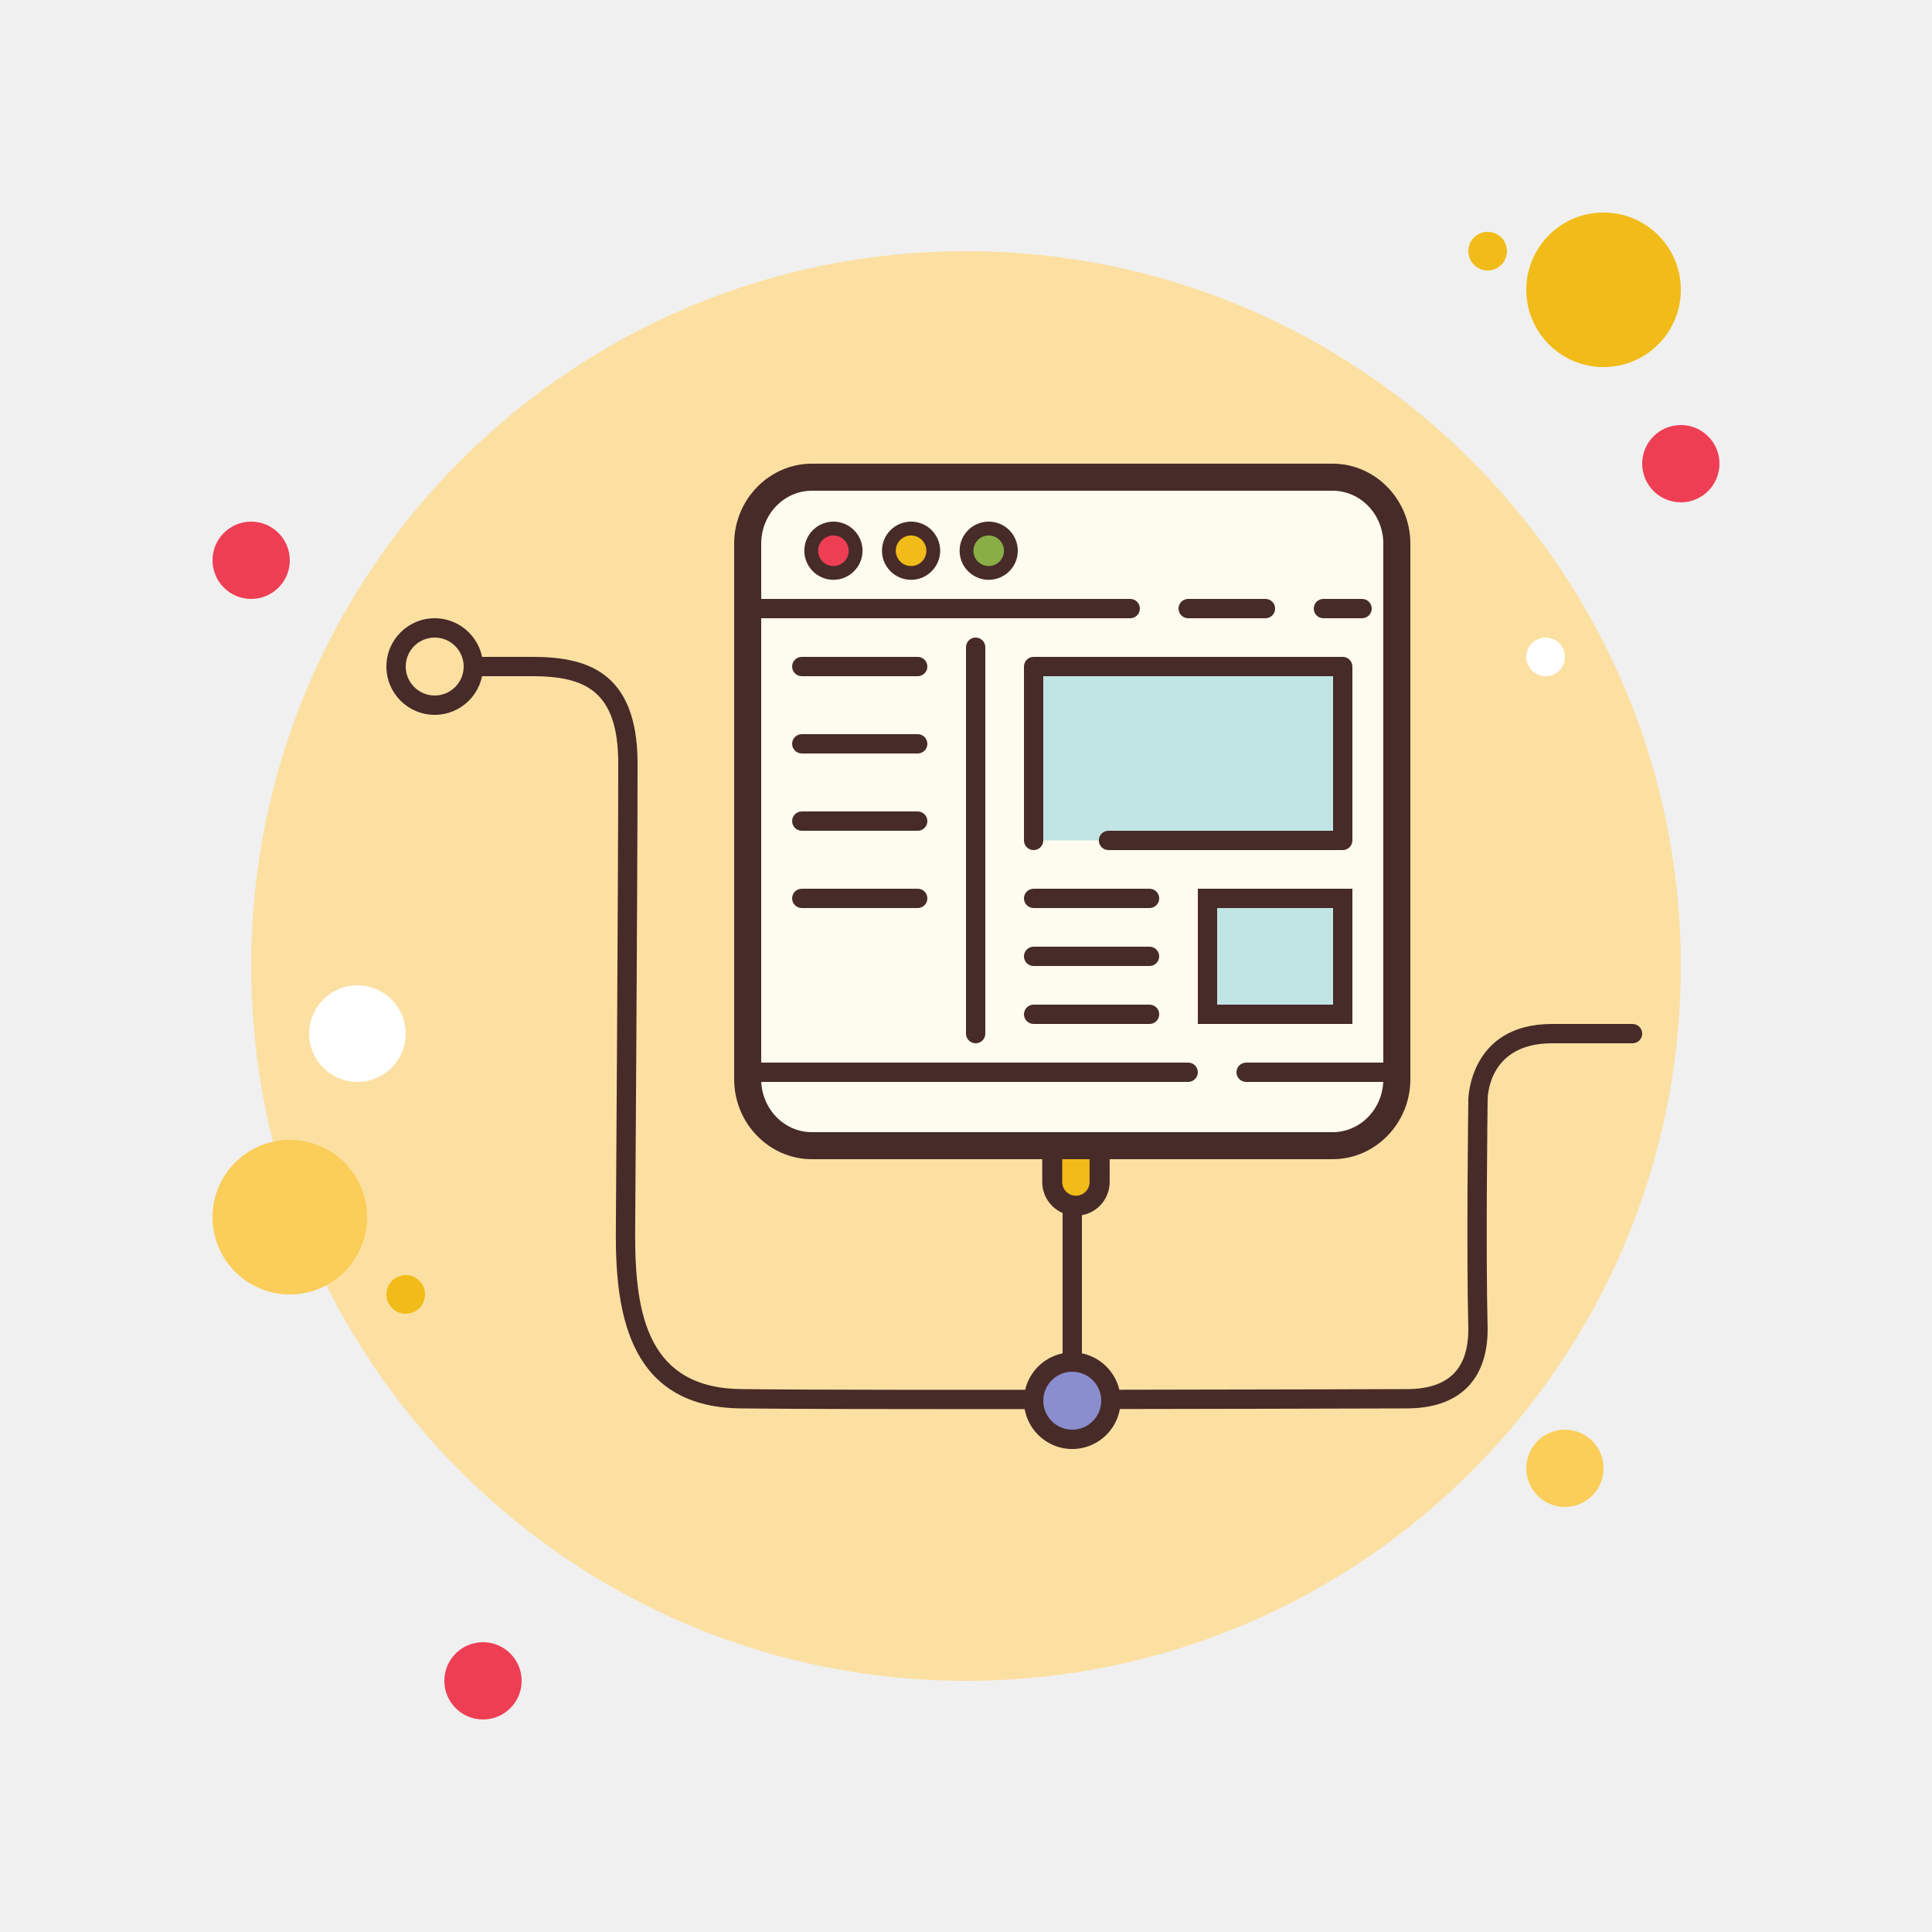
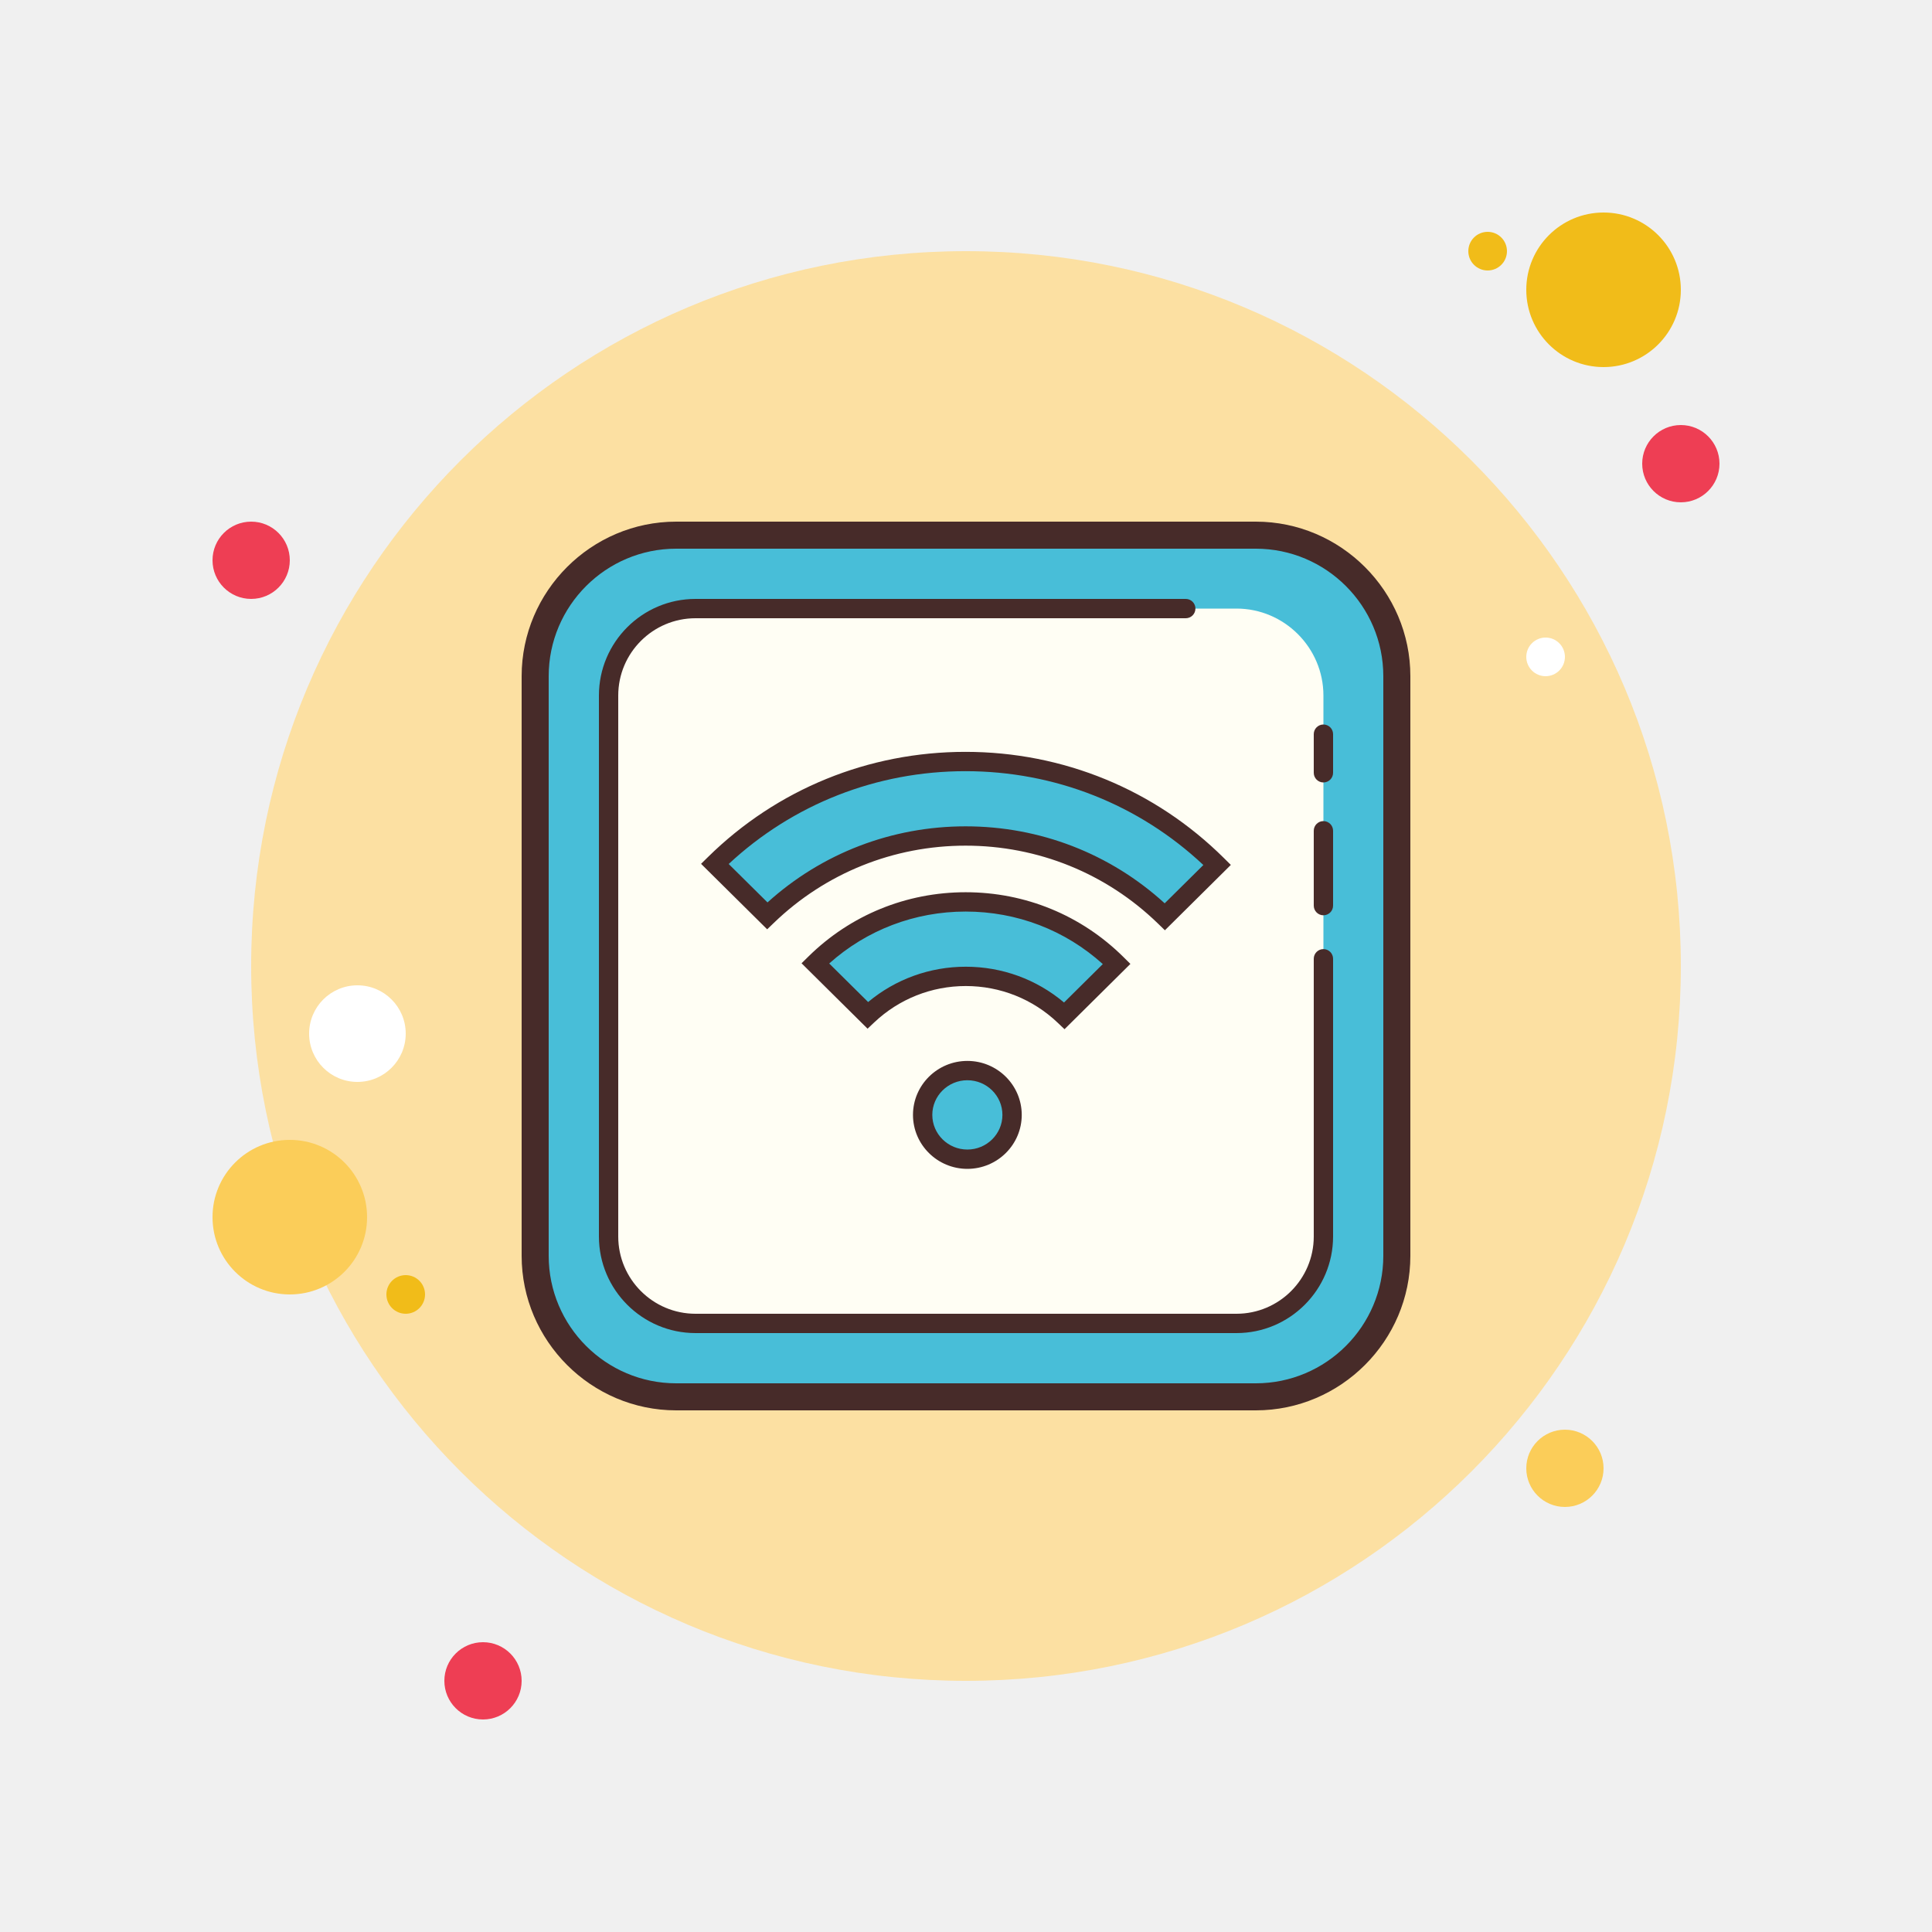
- <svg xmlns="http://www.w3.org/2000/svg" viewBox="0 0 100 100" width="1000" height="1000">
+ <svg xmlns="http://www.w3.org/2000/svg" viewBox="0 0 100 100" width="500" height="500">
  <path fill="#ee3e54" d="M13 27A2 2 0 1 0 13 31A2 2 0 1 0 13 27Z" />
  <path fill="#f1bc19" d="M77 12A1 1 0 1 0 77 14A1 1 0 1 0 77 12Z" />
  <path fill="#fce0a2" d="M50 13A37 37 0 1 0 50 87A37 37 0 1 0 50 13Z" />
  <path fill="#f1bc19" d="M83 11A4 4 0 1 0 83 19A4 4 0 1 0 83 11Z" />
  <path fill="#ee3e54" d="M87 22A2 2 0 1 0 87 26A2 2 0 1 0 87 22Z" />
  <path fill="#fbcd59" d="M81 74A2 2 0 1 0 81 78 2 2 0 1 0 81 74zM15 59A4 4 0 1 0 15 67 4 4 0 1 0 15 59z" />
  <path fill="#ee3e54" d="M25 85A2 2 0 1 0 25 89A2 2 0 1 0 25 85Z" />
  <path fill="#fff" d="M18.5 51A2.5 2.5 0 1 0 18.5 56A2.5 2.5 0 1 0 18.5 51Z" />
  <path fill="#f1bc19" d="M21 66A1 1 0 1 0 21 68A1 1 0 1 0 21 66Z" />
  <path fill="#fff" d="M80 33A1 1 0 1 0 80 35A1 1 0 1 0 80 33Z" />
-   <path fill="#472b29" d="M55.5,74c-0.276,0-0.5-0.223-0.5-0.497v-23.61c0-0.275,0.224-0.497,0.5-0.497s0.5,0.223,0.5,0.497 v23.61C56,73.778,55.776,74,55.5,74z" />
-   <path fill="#f1bc19" d="M54.464,59.322v1.862c0,0.674,0.552,1.226,1.226,1.226s1.226-0.552,1.226-1.226v-1.862H54.464z" />
-   <path fill="#472b29" d="M55.69,62.927c-0.962,0-1.744-0.782-1.744-1.744v-1.862c0-0.286,0.232-0.519,0.519-0.519h2.452 c0.286,0,0.519,0.232,0.519,0.519v1.862C57.434,62.146,56.652,62.927,55.69,62.927z M54.982,59.841v1.343 c0,0.39,0.317,0.707,0.707,0.707s0.707-0.317,0.707-0.707v-1.343H54.982z" />
-   <path fill="#fdfcee" d="M42.023,59.3c-1.833,0-3.323-1.542-3.323-3.438V28.138c0-1.896,1.49-3.438,3.323-3.438h26.954 c1.833,0,3.323,1.542,3.323,3.438v27.726c0,1.895-1.49,3.437-3.323,3.437H42.023z" />
-   <path fill="#472b29" d="M68.977,25.4c1.446,0,2.623,1.228,2.623,2.738v27.726c0,1.509-1.177,2.737-2.623,2.737H42.023 c-1.446,0-2.623-1.228-2.623-2.738V28.138c0-1.51,1.177-2.738,2.623-2.738H68.977 M68.977,24H42.023C39.81,24,38,25.862,38,28.138 v27.724C38,58.138,39.81,60,42.023,60h26.955C71.19,60,73,58.138,73,55.863V28.138C73,25.862,71.19,24,68.977,24L68.977,24z" />
-   <path fill="#ee3e54" d="M43.138 27.359A1.148 1.148 0 1 0 43.138 29.655A1.148 1.148 0 1 0 43.138 27.359Z" />
-   <path fill="#472b29" d="M43.138,30.011c-0.83,0-1.506-0.674-1.506-1.506c0-0.831,0.675-1.506,1.506-1.506 s1.506,0.674,1.506,1.506C44.644,29.337,43.967,30.011,43.138,30.011z M43.138,27.716c-0.436,0-0.791,0.355-0.791,0.791 c0,0.436,0.355,0.791,0.791,0.791s0.791-0.355,0.791-0.791C43.929,28.071,43.574,27.716,43.138,27.716z" />
-   <path fill="#f1bc19" d="M47.156 27.359A1.148 1.148 0 1 0 47.156 29.655A1.148 1.148 0 1 0 47.156 27.359Z" />
-   <path fill="#472b29" d="M47.157,30.011c-0.83,0-1.506-0.674-1.506-1.506c0-0.831,0.675-1.506,1.506-1.506 s1.506,0.674,1.506,1.506C48.663,29.337,47.986,30.011,47.157,30.011z M47.157,27.716c-0.436,0-0.792,0.355-0.792,0.791 c0,0.436,0.355,0.791,0.792,0.791s0.791-0.355,0.791-0.791C47.948,28.071,47.593,27.716,47.157,27.716z" />
-   <path fill="#88ae45" d="M51.175 27.359A1.148 1.148 0 1 0 51.175 29.655A1.148 1.148 0 1 0 51.175 27.359Z" />
-   <path fill="#472b29" d="M51.175,30.011c-0.83,0-1.506-0.674-1.506-1.506c0-0.831,0.675-1.506,1.506-1.506 s1.506,0.674,1.506,1.506C52.681,29.337,52.005,30.011,51.175,30.011z M51.175,27.716c-0.436,0-0.791,0.355-0.791,0.791 c0,0.436,0.355,0.791,0.791,0.791s0.791-0.355,0.791-0.791C51.966,28.071,51.611,27.716,51.175,27.716z" />
-   <path fill="#c0e5e4" d="M62.5 46.5H69.5V52.5H62.5z" />
-   <path fill="#472b29" d="M69,47v5h-6v-5H69 M70,46h-8v7h8V46L70,46z" />
-   <path fill="#c0e5e4" d="M53.5 34.5H69.5V43.5H53.5z" />
-   <path fill="#472b29" d="M69.5,44H57.375c-0.276,0-0.5-0.224-0.5-0.5s0.224-0.5,0.5-0.5H69v-8H54v8.5 c0,0.276-0.224,0.5-0.5,0.5S53,43.776,53,43.5v-9c0-0.276,0.224-0.5,0.5-0.5h16c0.276,0,0.5,0.224,0.5,0.5v9 C70,43.776,69.776,44,69.5,44z" />
  <g>
-     <path fill="#472b29" d="M58.5,32h-20c-0.276,0-0.5-0.224-0.5-0.5s0.224-0.5,0.5-0.5h20c0.276,0,0.5,0.224,0.5,0.5 S58.776,32,58.5,32z" />
+     <path fill="#48bed8" d="M35,72.3c-4.025,0-7.3-3.274-7.3-7.3V35c0-4.025,3.274-7.3,7.3-7.3h30c4.025,0,7.3,3.274,7.3,7.3 v30c0,4.025-3.274,7.3-7.3,7.3H35z" />
+     <path fill="#472b29" d="M65,28.4c3.639,0,6.6,2.961,6.6,6.6v30c0,3.639-2.961,6.6-6.6,6.6H35c-3.639,0-6.6-2.961-6.6-6.6 V35c0-3.639,2.961-6.6,6.6-6.6H65 M65,27H35c-4.4,0-8,3.6-8,8v30c0,4.4,3.6,8,8,8h30c4.4,0,8-3.6,8-8V35C73,30.6,69.4,27,65,27 L65,27z" />
  </g>
  <g>
-     <path fill="#472b29" d="M61.5,56h-23c-0.276,0-0.5-0.224-0.5-0.5s0.224-0.5,0.5-0.5h23c0.276,0,0.5,0.224,0.5,0.5 S61.776,56,61.5,56z" />
+     <path fill="#fffef4" d="M68.5,47.875v1.75V64c0,2.475-2.025,4.5-4.5,4.5H36c-2.475,0-4.5-2.025-4.5-4.5V36 c0-2.475,2.025-4.5,4.5-4.5h25.375H64c2.475,0,4.5,2.025,4.5,4.5v3.375v2v1V43.5v2.875V47.875" />
  </g>
  <g>
-     <path fill="#472b29" d="M50.5,54c-0.276,0-0.5-0.224-0.5-0.5v-20c0-0.276,0.224-0.5,0.5-0.5s0.5,0.224,0.5,0.5v20 C51,53.776,50.776,54,50.5,54z" />
+     <path fill="#472b29" d="M68.5,47.375c-0.276,0-0.5-0.224-0.5-0.5V43c0-0.276,0.224-0.5,0.5-0.5S69,42.724,69,43v3.875 C69,47.151,68.776,47.375,68.5,47.375z" />
  </g>
  <g>
-     <path fill="#472b29" d="M72.5,56h-8c-0.276,0-0.5-0.224-0.5-0.5s0.224-0.5,0.5-0.5h8c0.276,0,0.5,0.224,0.5,0.5 S72.776,56,72.5,56z" />
+     <path fill="#472b29" d="M68.5,40.5c-0.276,0-0.5-0.224-0.5-0.5v-2c0-0.276,0.224-0.5,0.5-0.5S69,37.724,69,38v2 C69,40.276,68.776,40.5,68.5,40.5z" />
  </g>
  <g>
-     <path fill="#472b29" d="M47.5,35h-6c-0.276,0-0.5-0.224-0.5-0.5s0.224-0.5,0.5-0.5h6c0.276,0,0.5,0.224,0.5,0.5 S47.776,35,47.5,35z" />
+     <path fill="#472b29" d="M64,69H36c-2.757,0-5-2.243-5-5V36c0-2.757,2.243-5,5-5h25.375c0.276,0,0.5,0.224,0.5,0.5 s-0.224,0.5-0.5,0.5H36c-2.206,0-4,1.794-4,4v28c0,2.206,1.794,4,4,4h28c2.206,0,4-1.794,4-4V49.625c0-0.276,0.224-0.5,0.5-0.5 s0.5,0.224,0.5,0.5V64C69,66.757,66.757,69,64,69z" />
  </g>
  <g>
-     <path fill="#472b29" d="M47.5,39h-6c-0.276,0-0.5-0.224-0.5-0.5s0.224-0.5,0.5-0.5h6c0.276,0,0.5,0.224,0.5,0.5 S47.776,39,47.5,39z" />
-   </g>
-   <g>
-     <path fill="#472b29" d="M47.5,43h-6c-0.276,0-0.5-0.224-0.5-0.5s0.224-0.5,0.5-0.5h6c0.276,0,0.5,0.224,0.5,0.5 S47.776,43,47.5,43z" />
-   </g>
-   <g>
-     <path fill="#472b29" d="M47.5,47h-6c-0.276,0-0.5-0.224-0.5-0.5s0.224-0.5,0.5-0.5h6c0.276,0,0.5,0.224,0.5,0.5 S47.776,47,47.5,47z" />
-   </g>
-   <g>
-     <path fill="#472b29" d="M59.5,47h-6c-0.276,0-0.5-0.224-0.5-0.5s0.224-0.5,0.5-0.5h6c0.276,0,0.5,0.224,0.5,0.5 S59.776,47,59.5,47z" />
-   </g>
-   <g>
-     <path fill="#472b29" d="M59.5,50h-6c-0.276,0-0.5-0.224-0.5-0.5s0.224-0.5,0.5-0.5h6c0.276,0,0.5,0.224,0.5,0.5 S59.776,50,59.5,50z" />
-   </g>
-   <g>
-     <path fill="#472b29" d="M59.5,53h-6c-0.276,0-0.5-0.224-0.5-0.5s0.224-0.5,0.5-0.5h6c0.276,0,0.5,0.224,0.5,0.5 S59.776,53,59.5,53z" />
-   </g>
-   <g>
-     <path fill="#472b29" d="M65.5,32h-4c-0.276,0-0.5-0.224-0.5-0.5s0.224-0.5,0.5-0.5h4c0.276,0,0.5,0.224,0.5,0.5 S65.776,32,65.5,32z" />
-   </g>
-   <g>
-     <path fill="#472b29" d="M70.5,32h-2c-0.276,0-0.5-0.224-0.5-0.5s0.224-0.5,0.5-0.5h2c0.276,0,0.5,0.224,0.5,0.5 S70.776,32,70.5,32z" />
-   </g>
-   <g>
-     <path fill="#472b29" d="M50.393,72.937c-5.091,0-9.666-0.009-11.937-0.037c-5.832,0-6.581-4.789-6.581-8.962 C31.876,63.748,32,45.251,32,39.517c0-3.762-1.709-4.518-4.468-4.518H24.5c-0.276,0-0.5-0.224-0.5-0.5s0.224-0.5,0.5-0.5h3.032 c2.704,0,5.468,0.655,5.468,5.518c0,5.738-0.124,24.238-0.125,24.424c0,4.133,0.677,7.959,5.587,7.959 c6.774,0.085,34.066,0.001,34.341,0c2.151,0,3.197-1.013,3.197-3.097c-0.105-4.088-0.001-11.808,0-11.885 C76,56.886,76.05,53,80.335,53H84.5c0.276,0,0.5,0.224,0.5,0.5S84.776,54,84.5,54h-4.165c-3.218,0-3.333,2.627-3.335,2.927 c-0.001,0.082-0.105,7.782,0,11.863c0,2.654-1.49,4.109-4.195,4.109C72.623,72.9,60.493,72.937,50.393,72.937z" />
-   </g>
-   <g>
-     <path fill="#472b29" d="M22.5,33c0.827,0,1.5,0.673,1.5,1.5S23.327,36,22.5,36S21,35.327,21,34.5S21.673,33,22.5,33 M22.5,32c-1.381,0-2.5,1.119-2.5,2.5s1.119,2.5,2.5,2.5s2.5-1.119,2.5-2.5S23.881,32,22.5,32L22.5,32z" />
-   </g>
-   <g>
-     <path fill="#8a8dce" d="M55.5 70.5A2 2 0 1 0 55.5 74.5A2 2 0 1 0 55.5 70.5Z" />
-     <path fill="#472b29" d="M55.5,71c0.827,0,1.5,0.673,1.5,1.5S56.327,74,55.5,74S54,73.327,54,72.5S54.673,71,55.5,71 M55.5,70c-1.381,0-2.5,1.119-2.5,2.5s1.119,2.5,2.5,2.5s2.5-1.119,2.5-2.5S56.881,70,55.5,70L55.5,70z" />
+     <path fill="#48bed8" d="M39.714,47.403L37,44.714c3.328-3.274,7.912-5.298,12.973-5.298c5.089,0,9.695,2.046,13.027,5.352 l-2.708,2.683c-2.657-2.584-6.296-4.18-10.314-4.18C45.986,43.271,42.368,44.847,39.714,47.403z M49.989,50.537 c1.981,0,3.779,0.777,5.103,2.038l2.708-2.683c-1.999-1.984-4.763-3.212-7.816-3.212c-3.037,0-5.787,1.214-7.784,3.179l2.714,2.689 C46.236,51.304,48.021,50.537,49.989,50.537z M50.071,55.413c-1.278,0-2.315,1.027-2.315,2.293c0,1.267,1.036,2.293,2.315,2.293 s2.315-1.027,2.315-2.293C52.385,56.44,51.349,55.413,50.071,55.413z" />
+     <path fill="#472b29" d="M50.071,60.5c-1.553,0-2.815-1.253-2.815-2.793c0-1.541,1.263-2.794,2.815-2.794 c1.552,0,2.814,1.253,2.814,2.794C52.886,59.247,51.623,60.5,50.071,60.5z M50.071,55.913c-1.001,0-1.815,0.805-1.815,1.794 c0,0.988,0.814,1.793,1.815,1.793s1.814-0.805,1.814-1.793C51.886,56.718,51.072,55.913,50.071,55.913z M55.099,53.272 l-0.352-0.335c-1.286-1.226-2.976-1.9-4.758-1.9c-1.769,0-3.449,0.666-4.732,1.876l-0.352,0.332l-3.417-3.386l0.361-0.355 c2.178-2.143,5.066-3.322,8.134-3.322c3.086,0,5.987,1.191,8.169,3.356l0.357,0.354L55.099,53.272z M49.989,50.037 c1.877,0,3.664,0.654,5.085,1.852l2.007-1.988c-1.945-1.757-4.446-2.719-7.098-2.719c-2.634,0-5.122,0.951-7.063,2.688l2.014,1.995 C46.35,50.683,48.127,50.037,49.989,50.037z M60.295,48.151l-0.352-0.342c-2.678-2.604-6.217-4.038-9.965-4.038 c-3.722,0-7.244,1.417-9.917,3.991l-0.352,0.339l-3.422-3.389l0.361-0.355c3.567-3.509,8.299-5.441,13.323-5.441 c5.055,0,9.806,1.952,13.38,5.498l0.357,0.354L60.295,48.151z M49.979,42.771c3.846,0,7.485,1.411,10.305,3.984l2.002-1.982 c-3.341-3.137-7.693-4.857-12.313-4.857c-4.59,0-8.922,1.702-12.256,4.804l2.009,1.989C42.538,44.166,46.16,42.771,49.979,42.771z" />
  </g>
</svg>
